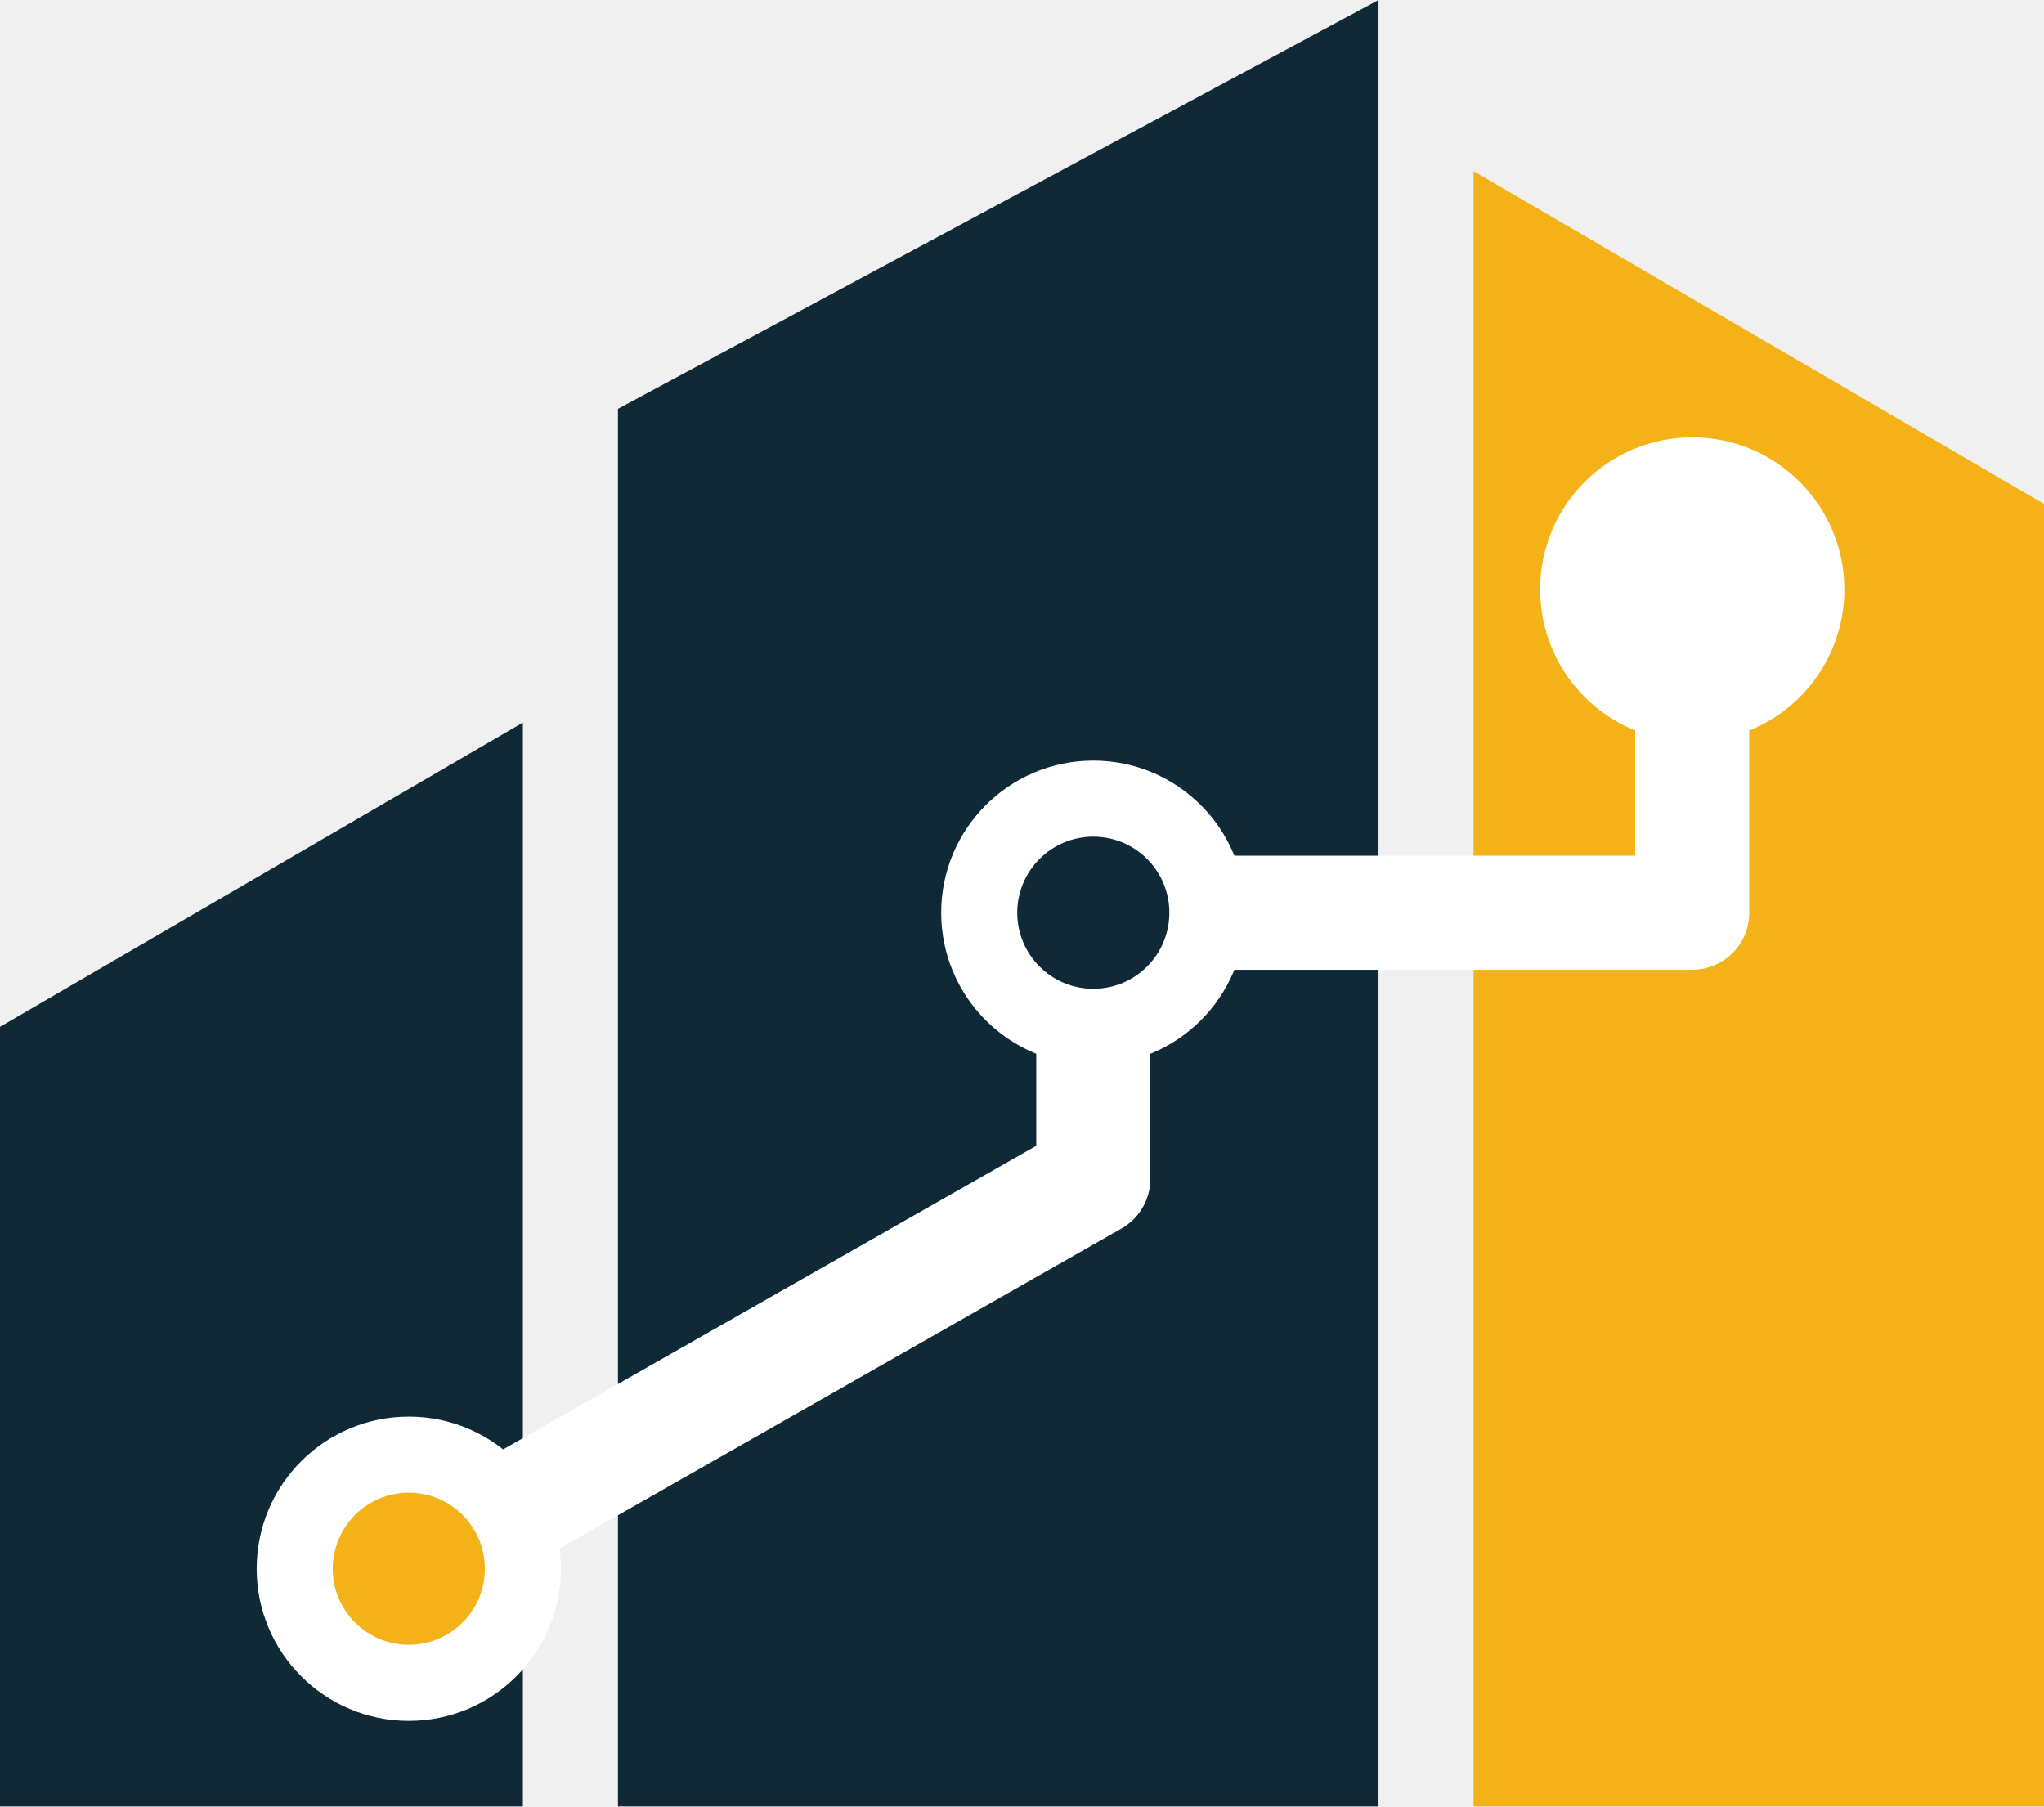
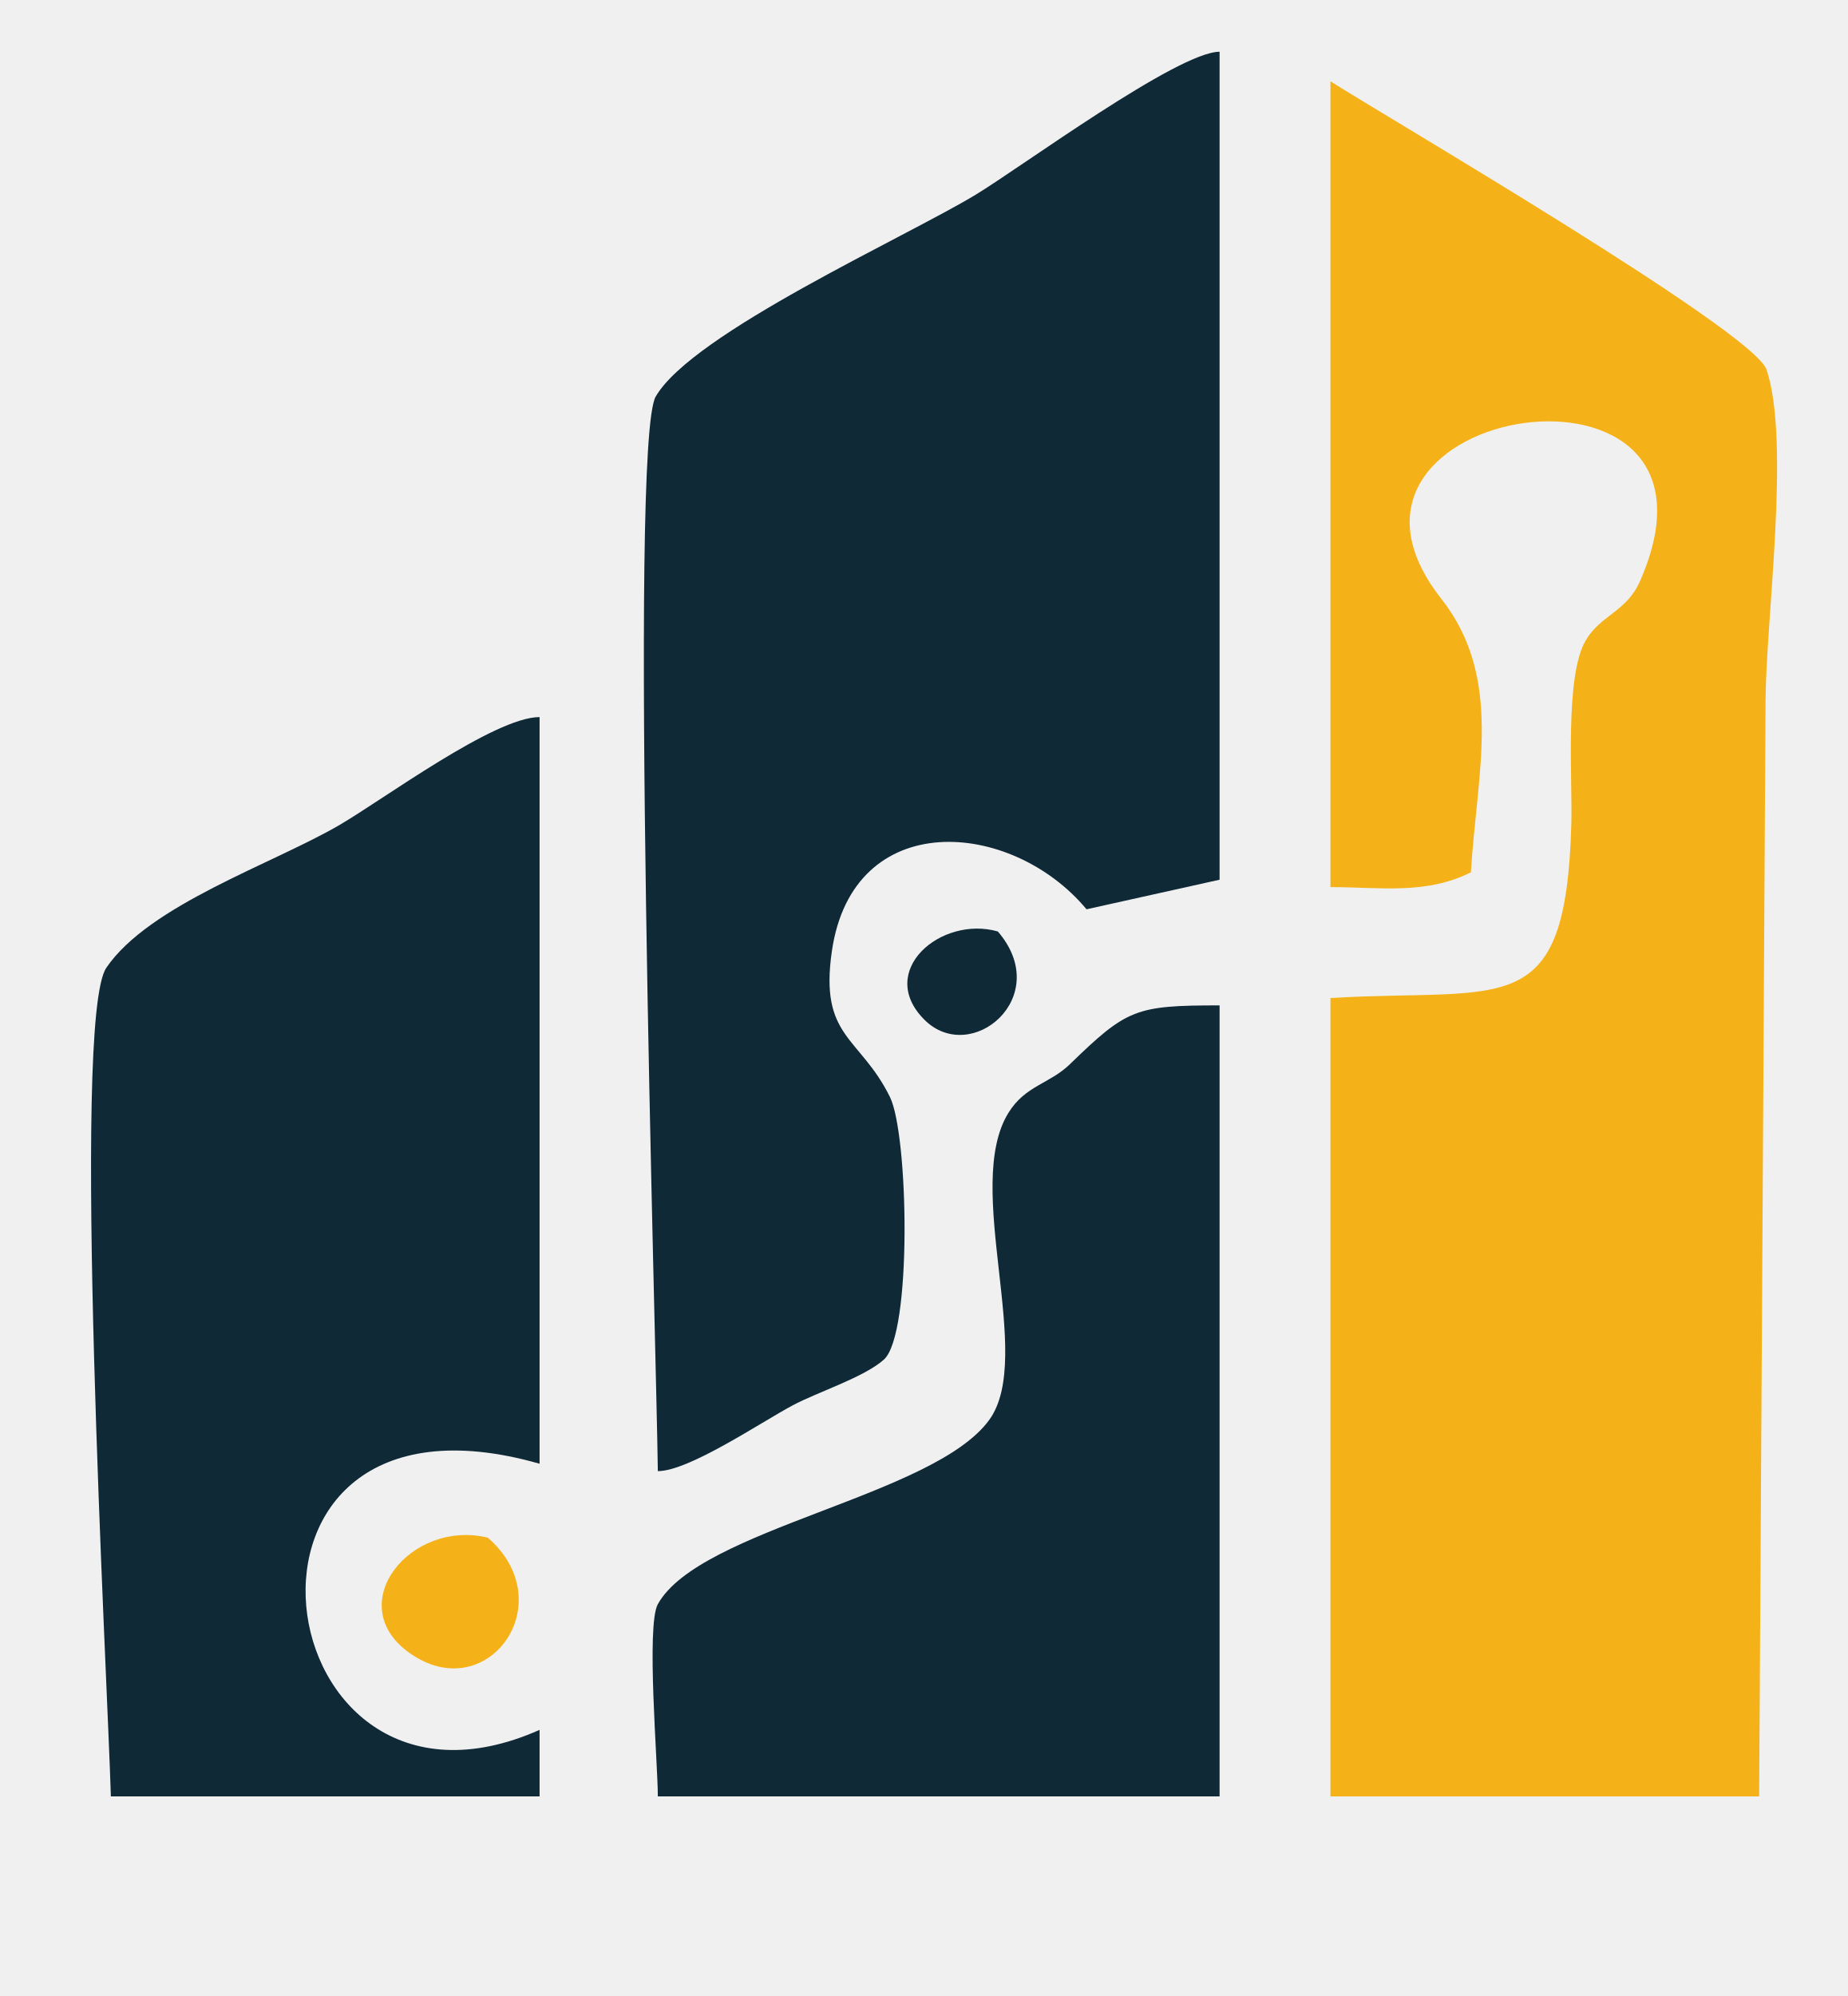
- <svg xmlns="http://www.w3.org/2000/svg" width="215" height="190" viewBox="0 0 215 190">
-   <g id="building">
-     <path fill="#0F2937" d="M0 108 55 76v114H0Z" />
-     <path fill="#0F2937" d="M65 43 145 0v190H65Z" />
-     <path fill="#F5B218" d="M155 18 215 53v137h-60Z" />
-   </g>
-   <g id="circuit" fill="none" stroke="#fff" stroke-width="12" stroke-linecap="round" stroke-linejoin="round">
-     <path d="M43 165 115 124V96h63V62" />
-   </g>
-   <g id="nodes">
-     <circle cx="43" cy="165" r="16" fill="#fff" />
-     <circle cx="43" cy="165" r="8" fill="#F5B218" />
-     <circle cx="115" cy="96" r="16" fill="#fff" />
-     <circle cx="115" cy="96" r="8" fill="#0F2937" />
-     <circle cx="178" cy="62" r="16" fill="#fff" />
-   </g>
+ <svg xmlns="http://www.w3.org/2000/svg" width="250" height="270" viewBox="0 0 250 270">
+   <path d="M165,7c0,37.333,0,74.667,0,112c-3,.667-3,.667-18,4c-10.186-12.223-31.602-13.842-34.449,5.63c-1.722,11.772,3.772,11.511,7.849,19.757c2.511,5.076,3.038,32.093-.823,35.531c-2.716,2.418-8.93,4.365-12.354,6.195C102.921,192.412,93.203,199,89,199c-.214-17.303-3.954-139.019-.289-145.355c4.969-8.588,33.797-21.55,43.314-27.321C138.167,22.599,159.363,7,165,7Z" fill="#0F2937" />
+   <path d="M73,234c0,2.97,0,5.94,0,9c-19.333,0-38.667,0-58,0c-.466-16.11-5.389-105.07-.614-112.089c5.786-8.505,22.428-14.017,31.48-19.275C51.808,108.185,66.873,97,73,97c0,33.667,0,67.333,0,101c-46.613-13.318-37.569,52.697,0,36Z" fill="#0F2937" />
+   <path d="M135,126c7.63,8.861-3.637,18.238-9.937,11.938c-6.59-6.59,2.259-14.132,9.937-11.938Z" fill="#0F2937" />
+   <path d="M89,243c0-4.425-1.596-23.122,0-26c5.669-10.223,37.388-14.599,44.855-24.954c6.197-8.594-3.641-31.534,2.594-41.538c2.298-3.687,5.543-3.879,8.3-6.553C152.462,136.476,153.616,136,165,136c0,35.667,0,71.333,0,107c-25.333,0-50.667,0-76,0Z" fill="#0F2937" />
+   <path d="M180,11c7.714,4.909,57.263,33.818,59,39c3.257,9.715-.071,33.688-.135,44.798C238.581,144.199,238.3,193.6,238,243c-19.333,0-38.667,0-58,0c0-36,0-72,0-108c23.774-1.398,31.847,3.407,32.589-23.579c.164-5.994-.906-19.844,1.916-24.743c1.991-3.457,5.537-3.919,7.349-8.01C236.848,44.814,174.184,54.544,195,81c8.453,10.744,4.807,23.519,4,37c-6.118,3.059-12.243,2-19,2c0-36.333,0-72.667,0-109Z" fill="#F5B218" />
+   <path d="M66,208c10.16,8.857-.097,23-10.552,15.629C46.165,217.085,55.488,205.463,66,208Z" fill="#F5B218" />
</svg>
